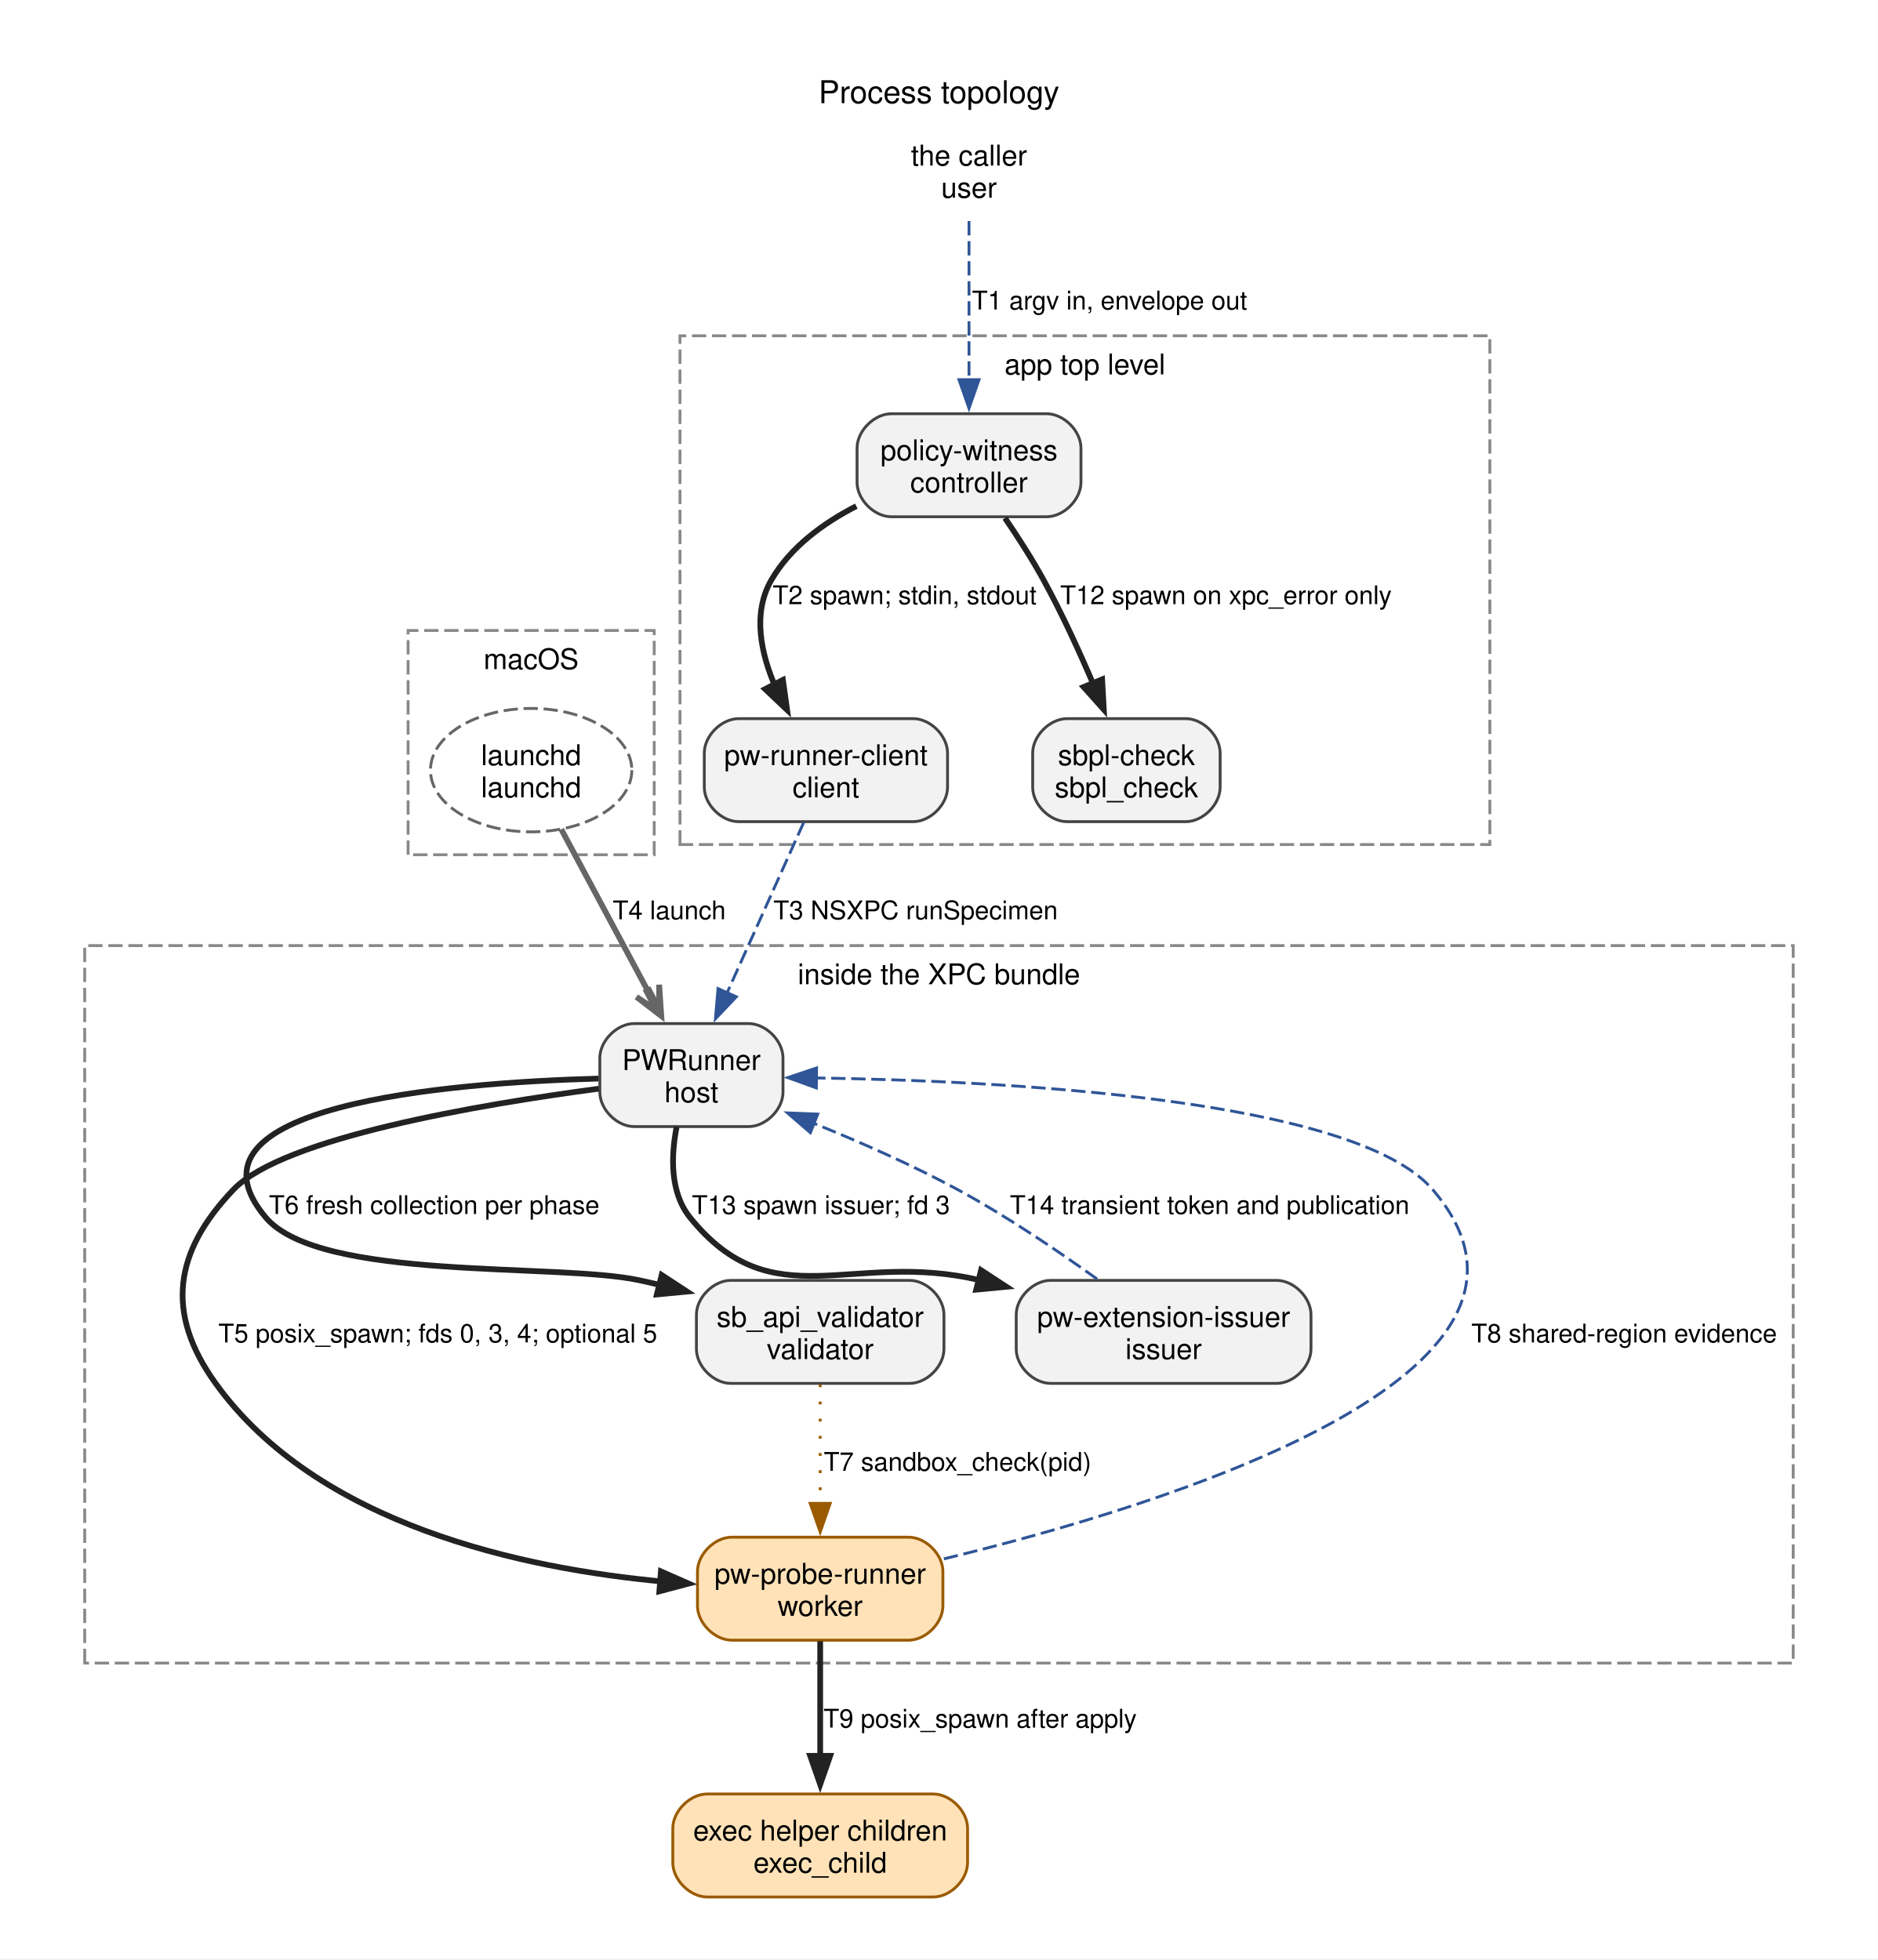
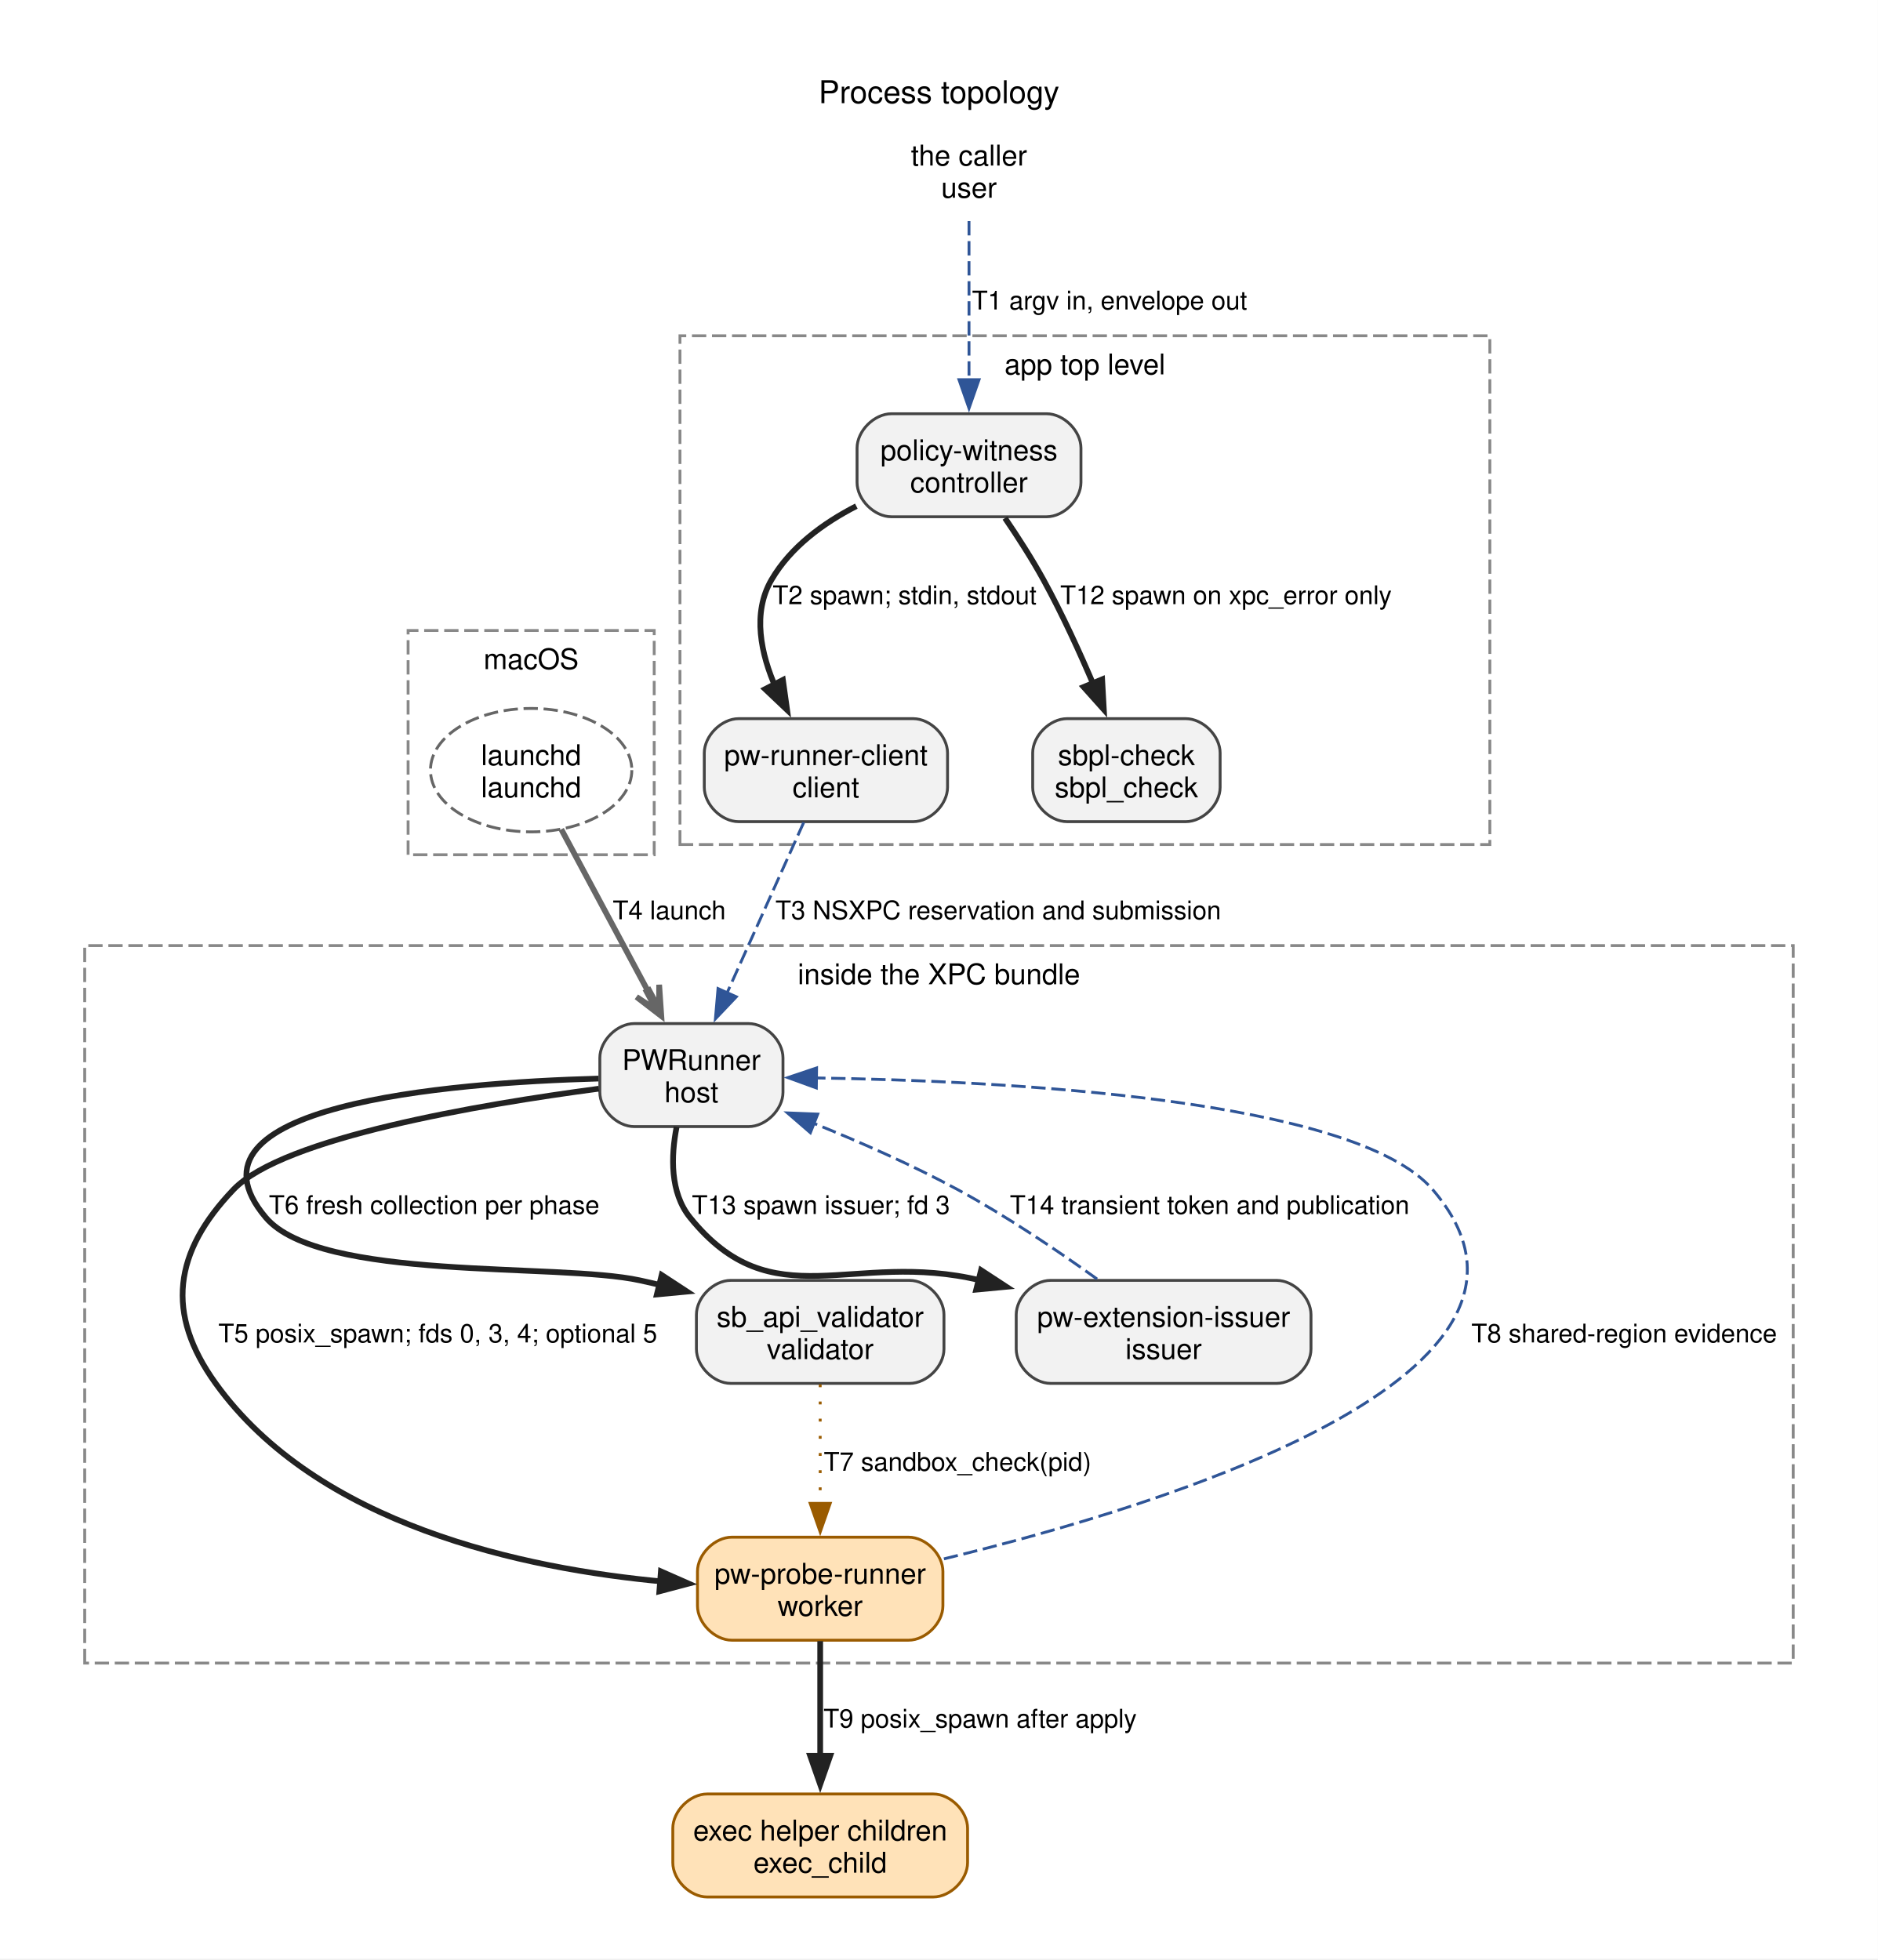
<svg xmlns="http://www.w3.org/2000/svg" xmlns:xlink="http://www.w3.org/1999/xlink" width="656pt" height="685pt" viewBox="0.00 0.00 656.00 685.00">
  <g id="graph0" class="graph" transform="scale(1 1) rotate(0) translate(21.6 662.98)">
    <polygon fill="white" stroke="none" points="-21.6,21.6 -21.6,-662.98 634.6,-662.98 634.6,21.6 -21.6,21.6" />
    <text xml:space="preserve" text-anchor="middle" x="306.5" y="-626.93" font-family="Helvetica,sans-Serif" font-size="11.00">Process topology</text>
    <g id="clust1" class="cluster">
      <polygon fill="white" stroke="#888888" stroke-dasharray="5,2" points="216,-367.82 216,-545.63 499,-545.63 499,-367.82 216,-367.82" />
      <text xml:space="preserve" text-anchor="middle" x="357.5" y="-532.13" font-family="Helvetica,sans-Serif" font-size="10.00">app top level</text>
    </g>
    <g id="clust2" class="cluster">
      <polygon fill="white" stroke="#888888" stroke-dasharray="5,2" points="8,-81.75 8,-332.5 605,-332.5 605,-81.75 8,-81.75" />
      <text xml:space="preserve" text-anchor="middle" x="306.5" y="-319" font-family="Helvetica,sans-Serif" font-size="10.00">inside the XPC bundle</text>
    </g>
    <g id="clust3" class="cluster">
      <polygon fill="white" stroke="#888888" stroke-dasharray="5,2" points="121,-364.25 121,-442.63 207,-442.63 207,-364.25 121,-364.25" />
      <text xml:space="preserve" text-anchor="middle" x="164" y="-429.13" font-family="Helvetica,sans-Serif" font-size="10.00">macOS</text>
    </g>
    <g id="node1" class="node">
      <g id="a_node1">
        <a xlink:href="ARCHITECTURE.md#process-topology-nodes" xlink:title="controller: policy-witness | Rust; app top level; the caller; no; none; one run ">
          <path fill="#f2f2f2" stroke="#444444" d="M344.12,-518.38C344.12,-518.38 289.88,-518.38 289.88,-518.38 283.88,-518.38 277.88,-512.38 277.88,-506.38 277.88,-506.38 277.88,-494.38 277.88,-494.38 277.88,-488.38 283.88,-482.38 289.88,-482.38 289.88,-482.38 344.12,-482.38 344.12,-482.38 350.12,-482.38 356.12,-488.38 356.12,-494.38 356.12,-494.38 356.12,-506.38 356.12,-506.38 356.12,-512.38 350.12,-518.38 344.12,-518.38" />
          <text xml:space="preserve" text-anchor="middle" x="317" y="-502.13" font-family="Helvetica,sans-Serif" font-size="10.00">policy-witness</text>
          <text xml:space="preserve" text-anchor="middle" x="317" y="-490.88" font-family="Helvetica,sans-Serif" font-size="10.00">controller</text>
        </a>
      </g>
    </g>
    <g id="node2" class="node">
      <g id="a_node2">
-         <a xlink:href="ARCHITECTURE.md#process-topology-nodes" xlink:title="client: pw-runner-client | Swift; app top level; the controller; no; none; one acquisition attempt; external pre-admission refusals can require another client within the same deadline ">
+         <a xlink:href="ARCHITECTURE.md#process-topology-nodes" xlink:title="client: pw-runner-client | Swift; app top level; the controller; no; none; one helper per request; effect-free reservation attempts and the single execution invocation share one absolute deadline ">
          <path fill="#f2f2f2" stroke="#444444" d="M297.5,-411.82C297.5,-411.82 236.5,-411.82 236.5,-411.82 230.5,-411.82 224.5,-405.82 224.5,-399.82 224.5,-399.82 224.5,-387.82 224.5,-387.82 224.5,-381.82 230.5,-375.82 236.5,-375.82 236.5,-375.82 297.5,-375.82 297.5,-375.82 303.5,-375.82 309.5,-381.82 309.5,-387.82 309.5,-387.82 309.5,-399.82 309.5,-399.82 309.5,-405.82 303.5,-411.82 297.5,-411.82" />
          <text xml:space="preserve" text-anchor="middle" x="267" y="-395.57" font-family="Helvetica,sans-Serif" font-size="10.00">pw-runner-client</text>
          <text xml:space="preserve" text-anchor="middle" x="267" y="-384.32" font-family="Helvetica,sans-Serif" font-size="10.00">client</text>
        </a>
      </g>
    </g>
    <g id="edge2" class="edge">
      <g id="a_edge2">
-         <a xlink:href="ARCHITECTURE.md#process-topology-edges" xlink:title="T2: spawn; held request on stdin, read to EOF; reply on stdout |  ">
+         <a xlink:href="ARCHITECTURE.md#process-topology-edges" xlink:title="T2: spawn once; held request on stdin, read to EOF; versioned client capture on stdout |  ">
          <path fill="none" stroke="#222222" stroke-width="2" d="M277.63,-486.09C266.02,-480.13 254.66,-471.79 248,-460.38 241.21,-448.75 244.2,-434.51 249.62,-422.28" />
          <polygon fill="#222222" stroke="#222222" stroke-width="2" points="251.97,-425.36 253.44,-414.86 245.75,-422.15 251.97,-425.36" />
        </a>
      </g>
      <g id="a_edge2-label">
        <a xlink:href="ARCHITECTURE.md#process-topology-edges" xlink:title="T2 spawn; stdin, stdout">
          <text xml:space="preserve" text-anchor="middle" x="294.5" y="-451.83" font-family="Helvetica,sans-Serif" font-size="9.00">T2 spawn; stdin, stdout</text>
        </a>
      </g>
    </g>
    <g id="node3" class="node">
      <g id="a_node3">
-         <a xlink:href="ARCHITECTURE.md#process-topology-nodes" xlink:title="sbpl_check: sbpl-check | Rust; app top level; the controller, only for an admitted xpc_error reply; no; sandbox_compile_string and params; never applies; one compile ">
+         <a xlink:href="ARCHITECTURE.md#process-topology-nodes" xlink:title="sbpl_check: sbpl-check | Rust; app top level; the controller, only for an admitted client terminal xpc_error; no; sandbox_compile_string and params; never applies; one compile ">
          <path fill="#f2f2f2" stroke="#444444" d="M392.75,-411.82C392.75,-411.82 351.25,-411.82 351.25,-411.82 345.25,-411.82 339.25,-405.82 339.25,-399.82 339.25,-399.82 339.25,-387.82 339.25,-387.82 339.25,-381.82 345.25,-375.82 351.25,-375.82 351.25,-375.82 392.75,-375.82 392.75,-375.82 398.75,-375.82 404.75,-381.82 404.75,-387.82 404.75,-387.82 404.75,-399.82 404.75,-399.82 404.75,-405.82 398.75,-411.82 392.75,-411.82" />
          <text xml:space="preserve" text-anchor="middle" x="372" y="-395.57" font-family="Helvetica,sans-Serif" font-size="10.00">sbpl-check</text>
          <text xml:space="preserve" text-anchor="middle" x="372" y="-384.32" font-family="Helvetica,sans-Serif" font-size="10.00">sbpl_check</text>
        </a>
      </g>
    </g>
    <g id="edge10" class="edge">
      <g id="a_edge10">
-         <a xlink:href="ARCHITECTURE.md#process-topology-edges" xlink:title="T12: spawn only for an admitted xpc_error reply; held request in; helper envelope out |  ">
+         <a xlink:href="ARCHITECTURE.md#process-topology-edges" xlink:title="T12: spawn only for an admitted client terminal xpc_error; held request in; helper envelope out |  ">
          <path fill="none" stroke="#222222" stroke-width="2" d="M329.57,-481.92C334.07,-475.33 339,-467.66 343,-460.38 349.58,-448.4 355.86,-434.62 360.88,-422.8" />
          <polygon fill="#222222" stroke="#222222" stroke-width="2" points="363.52,-425.56 364.11,-414.98 357.05,-422.88 363.52,-425.56" />
        </a>
      </g>
      <g id="a_edge10-label">
        <a xlink:href="ARCHITECTURE.md#process-topology-edges" xlink:title="T12 spawn on xpc_error only">
          <text xml:space="preserve" text-anchor="middle" x="406.79" y="-451.83" font-family="Helvetica,sans-Serif" font-size="9.00">T12 spawn on xpc_error only</text>
        </a>
      </g>
    </g>
    <g id="node4" class="node">
      <g id="a_node4">
-         <a xlink:href="ARCHITECTURE.md#process-topology-nodes" xlink:title="host: PWRunner | Swift; inside the XPC bundle; launchd: XPC service lookup, or a Mach service for BYOXPC; no; none, by the invariance rule; one specimen; exits 50 milliseconds after replying All authorized connections share one terminal, locked request claim. Only its owner schedules host exit; connections racing retirement can still fail before refusal.">
+         <a xlink:href="ARCHITECTURE.md#process-topology-nodes" xlink:title="host: PWRunner | Swift; inside the XPC bundle; launchd: XPC service lookup, or a Mach service for BYOXPC; no; none, by the invariance rule; one reservation and at most one specimen; unused reservation expiry or abandonment retires the host All authorized connections share one locked reservation slot. Only the connection holding its grant can consume it, before specimen decoding. Stale expiry or disconnect cannot retire an executing owner; client loss after submission never permits replay.">
          <path fill="#f2f2f2" stroke="#444444" d="M240,-305.25C240,-305.25 200,-305.25 200,-305.25 194,-305.25 188,-299.25 188,-293.25 188,-293.25 188,-281.25 188,-281.25 188,-275.25 194,-269.25 200,-269.25 200,-269.25 240,-269.25 240,-269.25 246,-269.25 252,-275.25 252,-281.25 252,-281.25 252,-293.25 252,-293.25 252,-299.25 246,-305.25 240,-305.25" />
          <text xml:space="preserve" text-anchor="middle" x="220" y="-289" font-family="Helvetica,sans-Serif" font-size="10.00">PWRunner</text>
          <text xml:space="preserve" text-anchor="middle" x="220" y="-277.75" font-family="Helvetica,sans-Serif" font-size="10.00">host</text>
        </a>
      </g>
    </g>
    <g id="edge3" class="edge">
      <g id="a_edge3">
-         <a xlink:href="ARCHITECTURE.md#process-topology-edges" xlink:title="T3: NSXPC runSpecimen(Data) and its reply |  ">
+         <a xlink:href="ARCHITECTURE.md#process-topology-edges" xlink:title="T3: effect-free NSXPC reservation, then one runReservedSpecimen call and its reply |  ">
          <path fill="none" stroke="#2f5597" stroke-dasharray="5,2" d="M259.24,-375.55C251.96,-359.35 240.95,-334.86 232.44,-315.94" />
          <polygon fill="#2f5597" stroke="#2f5597" points="235.69,-314.61 228.39,-306.92 229.3,-317.48 235.69,-314.61" />
        </a>
      </g>
      <g id="a_edge3-label">
-         <a xlink:href="ARCHITECTURE.md#process-topology-edges" xlink:title="T3 NSXPC runSpecimen">
-           <text xml:space="preserve" text-anchor="middle" x="298.33" y="-341.7" font-family="Helvetica,sans-Serif" font-size="9.00">T3 NSXPC runSpecimen</text>
+         <a xlink:href="ARCHITECTURE.md#process-topology-edges" xlink:title="T3 NSXPC reservation and submission">
+           <text xml:space="preserve" text-anchor="middle" x="327.21" y="-341.7" font-family="Helvetica,sans-Serif" font-size="9.00">T3 NSXPC reservation and submission</text>
        </a>
      </g>
    </g>
    <g id="node5" class="node">
      <g id="a_node5">
        <a xlink:href="ARCHITECTURE.md#process-topology-nodes" xlink:title="worker: pw-probe-runner | C; inside the XPC bundle; the host; yes; applies the specimen policy to itself; sandbox_compile_string, params, sandbox_apply; sandbox_extension_consume and sandbox_extension_release; one specimen; one application and all ordered phases; terminal publication exits without host permission ">
          <path fill="#ffe2b8" stroke="#9a5b00" d="M295.88,-125.75C295.88,-125.75 234.12,-125.75 234.12,-125.75 228.12,-125.75 222.12,-119.75 222.12,-113.75 222.12,-113.75 222.12,-101.75 222.12,-101.75 222.12,-95.75 228.12,-89.75 234.12,-89.75 234.12,-89.75 295.88,-89.75 295.88,-89.75 301.88,-89.75 307.88,-95.75 307.88,-101.75 307.88,-101.75 307.88,-113.75 307.88,-113.75 307.88,-119.75 301.88,-125.75 295.88,-125.75" />
          <text xml:space="preserve" text-anchor="middle" x="265" y="-109.5" font-family="Helvetica,sans-Serif" font-size="10.00">pw-probe-runner</text>
          <text xml:space="preserve" text-anchor="middle" x="265" y="-98.25" font-family="Helvetica,sans-Serif" font-size="10.00">worker</text>
        </a>
      </g>
    </g>
    <g id="edge5" class="edge">
      <g id="a_edge5">
        <a xlink:href="ARCHITECTURE.md#process-topology-edges" xlink:title="T5: posix_spawn; fd 0 policy pipe, fd 3 shared region, fd 4 ready pipe; optional fd 5 transient token channel |  Policy delivery uses nonblocking writes under one absolute monotonic deadline (the worker_policy_transfer limit) beginning after spawn. Expiry closes input and enters cleanup before readiness or sentinel polling. The pipe carries no framing: the host writes the submission's byte count into the shared header before spawn, and the worker at EOF publishes the count it read and refuses a different length before compiling.">
          <path fill="none" stroke="#222222" stroke-width="2" d="M187.63,-282.49C146.1,-276.98 77.34,-265.38 60,-247.25 39.1,-225.4 36.09,-204.04 53.75,-179.5 89.28,-130.13 160.87,-114.72 210.81,-110.17" />
          <polygon fill="#222222" stroke="#222222" stroke-width="2" points="209.34,-113.8 219.04,-109.53 208.8,-106.82 209.34,-113.8" />
        </a>
      </g>
      <g id="a_edge5-label">
        <a xlink:href="ARCHITECTURE.md#process-topology-edges" xlink:title="T5 posix_spawn; fds 0, 3, 4; optional 5">
          <text xml:space="preserve" text-anchor="middle" x="131.38" y="-193.82" font-family="Helvetica,sans-Serif" font-size="9.00">T5 posix_spawn; fds 0, 3, 4; optional 5</text>
        </a>
      </g>
    </g>
    <g id="node6" class="node">
      <g id="a_node6">
        <a xlink:href="ARCHITECTURE.md#process-topology-nodes" xlink:title="validator: sb_api_validator | C; inside the XPC bundle; the host at each eligible phase arrival; no; sandbox_check; one phase collection ">
          <path fill="#f2f2f2" stroke="#444444" d="M296.25,-215.5C296.25,-215.5 233.75,-215.5 233.75,-215.5 227.75,-215.5 221.75,-209.5 221.75,-203.5 221.75,-203.5 221.75,-191.5 221.75,-191.5 221.75,-185.5 227.75,-179.5 233.75,-179.5 233.75,-179.5 296.25,-179.5 296.25,-179.5 302.25,-179.5 308.25,-185.5 308.25,-191.5 308.25,-191.5 308.25,-203.5 308.25,-203.5 308.25,-209.5 302.25,-215.5 296.25,-215.5" />
          <text xml:space="preserve" text-anchor="middle" x="265" y="-199.25" font-family="Helvetica,sans-Serif" font-size="10.00">sb_api_validator</text>
          <text xml:space="preserve" text-anchor="middle" x="265" y="-188" font-family="Helvetica,sans-Serif" font-size="10.00">validator</text>
        </a>
      </g>
    </g>
    <g id="edge6" class="edge">
      <g id="a_edge6">
        <a xlink:href="ARCHITECTURE.md#process-topology-edges" xlink:title="T6: fresh posix_spawn --batch &lt;pid&gt; per eligible phase; bundle-local default or explicit override; bounded NDJSON |  ">
          <path fill="none" stroke="#222222" stroke-width="2" d="M187.53,-286.03C134.45,-284.56 38.17,-276.61 71.25,-237.5 90.28,-215 173.22,-221.79 202,-215.5 204.76,-214.9 207.58,-214.25 210.42,-213.57" />
          <polygon fill="#222222" stroke="#222222" stroke-width="2" points="209.61,-217.38 218.48,-211.58 207.93,-210.59 209.61,-217.38" />
        </a>
      </g>
      <g id="a_edge6-label">
        <a xlink:href="ARCHITECTURE.md#process-topology-edges" xlink:title="T6 fresh collection per phase">
          <text xml:space="preserve" text-anchor="middle" x="130.12" y="-238.7" font-family="Helvetica,sans-Serif" font-size="9.00">T6 fresh collection per phase</text>
        </a>
      </g>
    </g>
    <g id="node7" class="node">
      <g id="a_node7">
        <a xlink:href="ARCHITECTURE.md#process-topology-nodes" xlink:title="issuer: pw-extension-issuer | inside the XPC bundle; one declaration before worker creation; confirmed clean reap required for delivery; C; the host; outside the specimen policy; ordinary process authority; sandbox_extension_issue_file ">
          <path fill="#f2f2f2" stroke="#444444" d="M424.5,-215.5C424.5,-215.5 345.5,-215.5 345.5,-215.5 339.5,-215.5 333.5,-209.5 333.5,-203.5 333.5,-203.5 333.5,-191.5 333.5,-191.5 333.5,-185.5 339.5,-179.5 345.5,-179.5 345.5,-179.5 424.5,-179.5 424.5,-179.5 430.5,-179.5 436.5,-185.5 436.5,-191.5 436.5,-191.5 436.5,-203.5 436.5,-203.5 436.5,-209.5 430.5,-215.5 424.5,-215.5" />
          <text xml:space="preserve" text-anchor="middle" x="385" y="-199.25" font-family="Helvetica,sans-Serif" font-size="10.00">pw-extension-issuer</text>
          <text xml:space="preserve" text-anchor="middle" x="385" y="-188" font-family="Helvetica,sans-Serif" font-size="10.00">issuer</text>
        </a>
      </g>
    </g>
    <g id="edge11" class="edge">
      <g id="a_edge11">
        <a xlink:href="ARCHITECTURE.md#process-topology-edges" xlink:title="T13: fresh ordinary-authority issuer; fd 3 token mapping, stdio /dev/null, empty environment |  Issuer wait 5,000 milliseconds; cleanup may overrun. Missing capability refuses extension specimens.">
          <path fill="none" stroke="#222222" stroke-width="2" d="M214.83,-269.14C212.84,-258.89 212.49,-246.2 219.5,-237.5 248.48,-201.57 276.13,-226.32 321,-215.5 321.37,-215.41 321.73,-215.32 322.1,-215.23" />
          <polygon fill="#222222" stroke="#222222" stroke-width="2" points="321.21,-219.06 330.07,-213.26 319.52,-212.27 321.21,-219.06" />
        </a>
      </g>
      <g id="a_edge11-label">
        <a xlink:href="ARCHITECTURE.md#process-topology-edges" xlink:title="T13 spawn issuer; fd 3">
          <text xml:space="preserve" text-anchor="middle" x="265.25" y="-238.7" font-family="Helvetica,sans-Serif" font-size="9.00">T13 spawn issuer; fd 3</text>
        </a>
      </g>
    </g>
    <g id="edge8" class="edge">
      <g id="a_edge8">
        <a xlink:href="ARCHITECTURE.md#process-topology-edges" xlink:title="T8: immutable phase arrivals, acknowledgements and completions; numbered releases before actions; separate native call markers/results and fresh-read syscall observations |  ">
          <path fill="none" stroke="#2f5597" stroke-dasharray="5,2" d="M308.23,-118.17C385.57,-136.91 534.57,-182.68 479,-247.25 451.72,-278.95 329.91,-285.23 263.51,-286.25" />
          <polygon fill="#2f5597" stroke="#2f5597" points="263.65,-282.75 253.7,-286.37 263.74,-289.75 263.65,-282.75" />
        </a>
      </g>
      <g id="a_edge8-label">
        <a xlink:href="ARCHITECTURE.md#process-topology-edges" xlink:title="T8 shared-region evidence">
          <text xml:space="preserve" text-anchor="middle" x="545.93" y="-193.82" font-family="Helvetica,sans-Serif" font-size="9.00">T8 shared-region evidence</text>
        </a>
      </g>
    </g>
    <g id="node10" class="node">
      <g id="a_node10">
        <a xlink:href="ARCHITECTURE.md#process-topology-nodes" xlink:title="exec_child: exec helper children | caller-supplied; the caller's path; the worker; inherit the worker's sandbox; none of PolicyWitness's; the worker bounds collection and leader reap; ordinary completion and worker death can leave same-group descendants alive; escaped descendants are not contained ">
          <path fill="#ffe2b8" stroke="#9a5b00" d="M304.5,-36C304.5,-36 225.5,-36 225.5,-36 219.5,-36 213.5,-30 213.5,-24 213.5,-24 213.5,-12 213.5,-12 213.5,-6 219.5,0 225.5,0 225.5,0 304.5,0 304.5,0 310.5,0 316.5,-6 316.5,-12 316.5,-12 316.5,-24 316.5,-24 316.5,-30 310.5,-36 304.5,-36" />
          <text xml:space="preserve" text-anchor="middle" x="265" y="-19.75" font-family="Helvetica,sans-Serif" font-size="10.00">exec helper children</text>
          <text xml:space="preserve" text-anchor="middle" x="265" y="-8.5" font-family="Helvetica,sans-Serif" font-size="10.00">exec_child</text>
        </a>
      </g>
    </g>
    <g id="edge9" class="edge">
      <g id="a_edge9">
        <a xlink:href="ARCHITECTURE.md#process-topology-edges" xlink:title="T9: posix_spawn after apply; stdout and stderr pipes into bounded slot buffers |  ">
          <path fill="none" stroke="#222222" stroke-width="2" d="M265,-89.41C265,-77.52 265,-61.45 265,-47.66" />
          <polygon fill="#222222" stroke="#222222" stroke-width="2" points="268.5,-49.33 265,-39.33 261.5,-49.33 268.5,-49.33" />
        </a>
      </g>
      <g id="a_edge9-label">
        <a xlink:href="ARCHITECTURE.md#process-topology-edges" xlink:title="T9 posix_spawn after apply">
          <text xml:space="preserve" text-anchor="middle" x="320.88" y="-59.2" font-family="Helvetica,sans-Serif" font-size="9.00">T9 posix_spawn after apply</text>
        </a>
      </g>
    </g>
    <g id="edge7" class="edge">
      <g id="a_edge7">
        <a xlink:href="ARCHITECTURE.md#process-topology-edges" xlink:title="T7: sandbox_check against the worker PID, with SANDBOX_CHECK_NO_REPORT |  ">
          <path fill="none" stroke="#9a5b00" stroke-dasharray="1,5" d="M265,-179.16C265,-167.27 265,-151.2 265,-137.41" />
          <polygon fill="#9a5b00" stroke="#9a5b00" points="268.5,-137.56 265,-127.56 261.5,-137.56 268.5,-137.56" />
        </a>
      </g>
      <g id="a_edge7-label">
        <a xlink:href="ARCHITECTURE.md#process-topology-edges" xlink:title="T7 sandbox_check(pid)">
          <text xml:space="preserve" text-anchor="middle" x="313" y="-148.95" font-family="Helvetica,sans-Serif" font-size="9.00">T7 sandbox_check(pid)</text>
        </a>
      </g>
    </g>
    <g id="edge12" class="edge">
      <g id="a_edge12">
        <a xlink:href="ARCHITECTURE.md#process-topology-edges" xlink:title="T14: native issuance publication and bounded transient token bytes; host owns cleanup and delivery eligibility |  Token storage 16,384 bytes; raw bytes never enter reply fields.">
          <path fill="none" stroke="#2f5597" stroke-dasharray="5,2" d="M361.74,-215.98C347.99,-225.86 329.99,-238.05 313,-247.25 296.96,-255.93 278.57,-264.01 262.41,-270.53" />
          <polygon fill="#2f5597" stroke="#2f5597" points="261.57,-267.1 253.56,-274.03 264.14,-273.61 261.57,-267.1" />
        </a>
      </g>
      <g id="a_edge12-label">
        <a xlink:href="ARCHITECTURE.md#process-topology-edges" xlink:title="T14 transient token and publication">
          <text xml:space="preserve" text-anchor="middle" x="401.08" y="-238.7" font-family="Helvetica,sans-Serif" font-size="9.00">T14 transient token and publication</text>
        </a>
      </g>
    </g>
    <g id="node8" class="node">
      <g id="a_node8">
        <a xlink:href="ARCHITECTURE.md#process-topology-nodes" xlink:title="launchd: launchd | OS; system; no; none ">
          <ellipse fill="none" stroke="#666666" stroke-dasharray="5,2" cx="164" cy="-393.82" rx="35.18" ry="21.57" />
          <text xml:space="preserve" text-anchor="middle" x="164" y="-395.57" font-family="Helvetica,sans-Serif" font-size="10.00">launchd</text>
          <text xml:space="preserve" text-anchor="middle" x="164" y="-384.32" font-family="Helvetica,sans-Serif" font-size="10.00">launchd</text>
        </a>
      </g>
    </g>
    <g id="edge4" class="edge">
      <g id="a_edge4">
        <a xlink:href="ARCHITECTURE.md#process-topology-edges" xlink:title="T4: start on XPC lookup, or as a Mach service (BYOXPC) |  ">
          <path fill="none" stroke="#666666" stroke-width="2" d="M174.53,-373.15C183.26,-356.85 195.76,-333.52 205.44,-315.43" />
          <polygon fill="#666666" stroke="#666666" stroke-width="2" points="209.48,-307.89 208.73,-318.83 208.71,-310.39 205.2,-316.94 204.76,-316.71 204.32,-316.47 207.83,-309.92 200.79,-314.58 209.48,-307.89" />
        </a>
      </g>
      <g id="a_edge4-label">
        <a xlink:href="ARCHITECTURE.md#process-topology-edges" xlink:title="T4 launch">
          <text xml:space="preserve" text-anchor="middle" x="212.25" y="-341.7" font-family="Helvetica,sans-Serif" font-size="9.00">T4 launch</text>
        </a>
      </g>
    </g>
    <g id="node9" class="node">
      <g id="a_node9">
        <a xlink:href="ARCHITECTURE.md#process-topology-nodes" xlink:title="user: the caller | a shell or a harness; owns the request file and reads the envelope ">
          <text xml:space="preserve" text-anchor="middle" x="317" y="-605.13" font-family="Helvetica,sans-Serif" font-size="10.00">the caller</text>
          <text xml:space="preserve" text-anchor="middle" x="317" y="-593.88" font-family="Helvetica,sans-Serif" font-size="10.00">user</text>
        </a>
      </g>
    </g>
    <g id="edge1" class="edge">
      <g id="a_edge1">
        <a xlink:href="ARCHITECTURE.md#process-topology-edges" xlink:title="T1: argv in; one JSON envelope on stdout |  ">
          <path fill="none" stroke="#2f5597" stroke-dasharray="5,2" d="M317,-585.71C317,-570.61 317,-548.05 317,-530.07" />
          <polygon fill="#2f5597" stroke="#2f5597" points="320.5,-530.28 317,-520.28 313.5,-530.28 320.5,-530.28" />
        </a>
      </g>
      <g id="a_edge1-label">
        <a xlink:href="ARCHITECTURE.md#process-topology-edges" xlink:title="T1 argv in, envelope out">
          <text xml:space="preserve" text-anchor="middle" x="366.12" y="-554.83" font-family="Helvetica,sans-Serif" font-size="9.00">T1 argv in, envelope out</text>
        </a>
      </g>
    </g>
  </g>
</svg>
